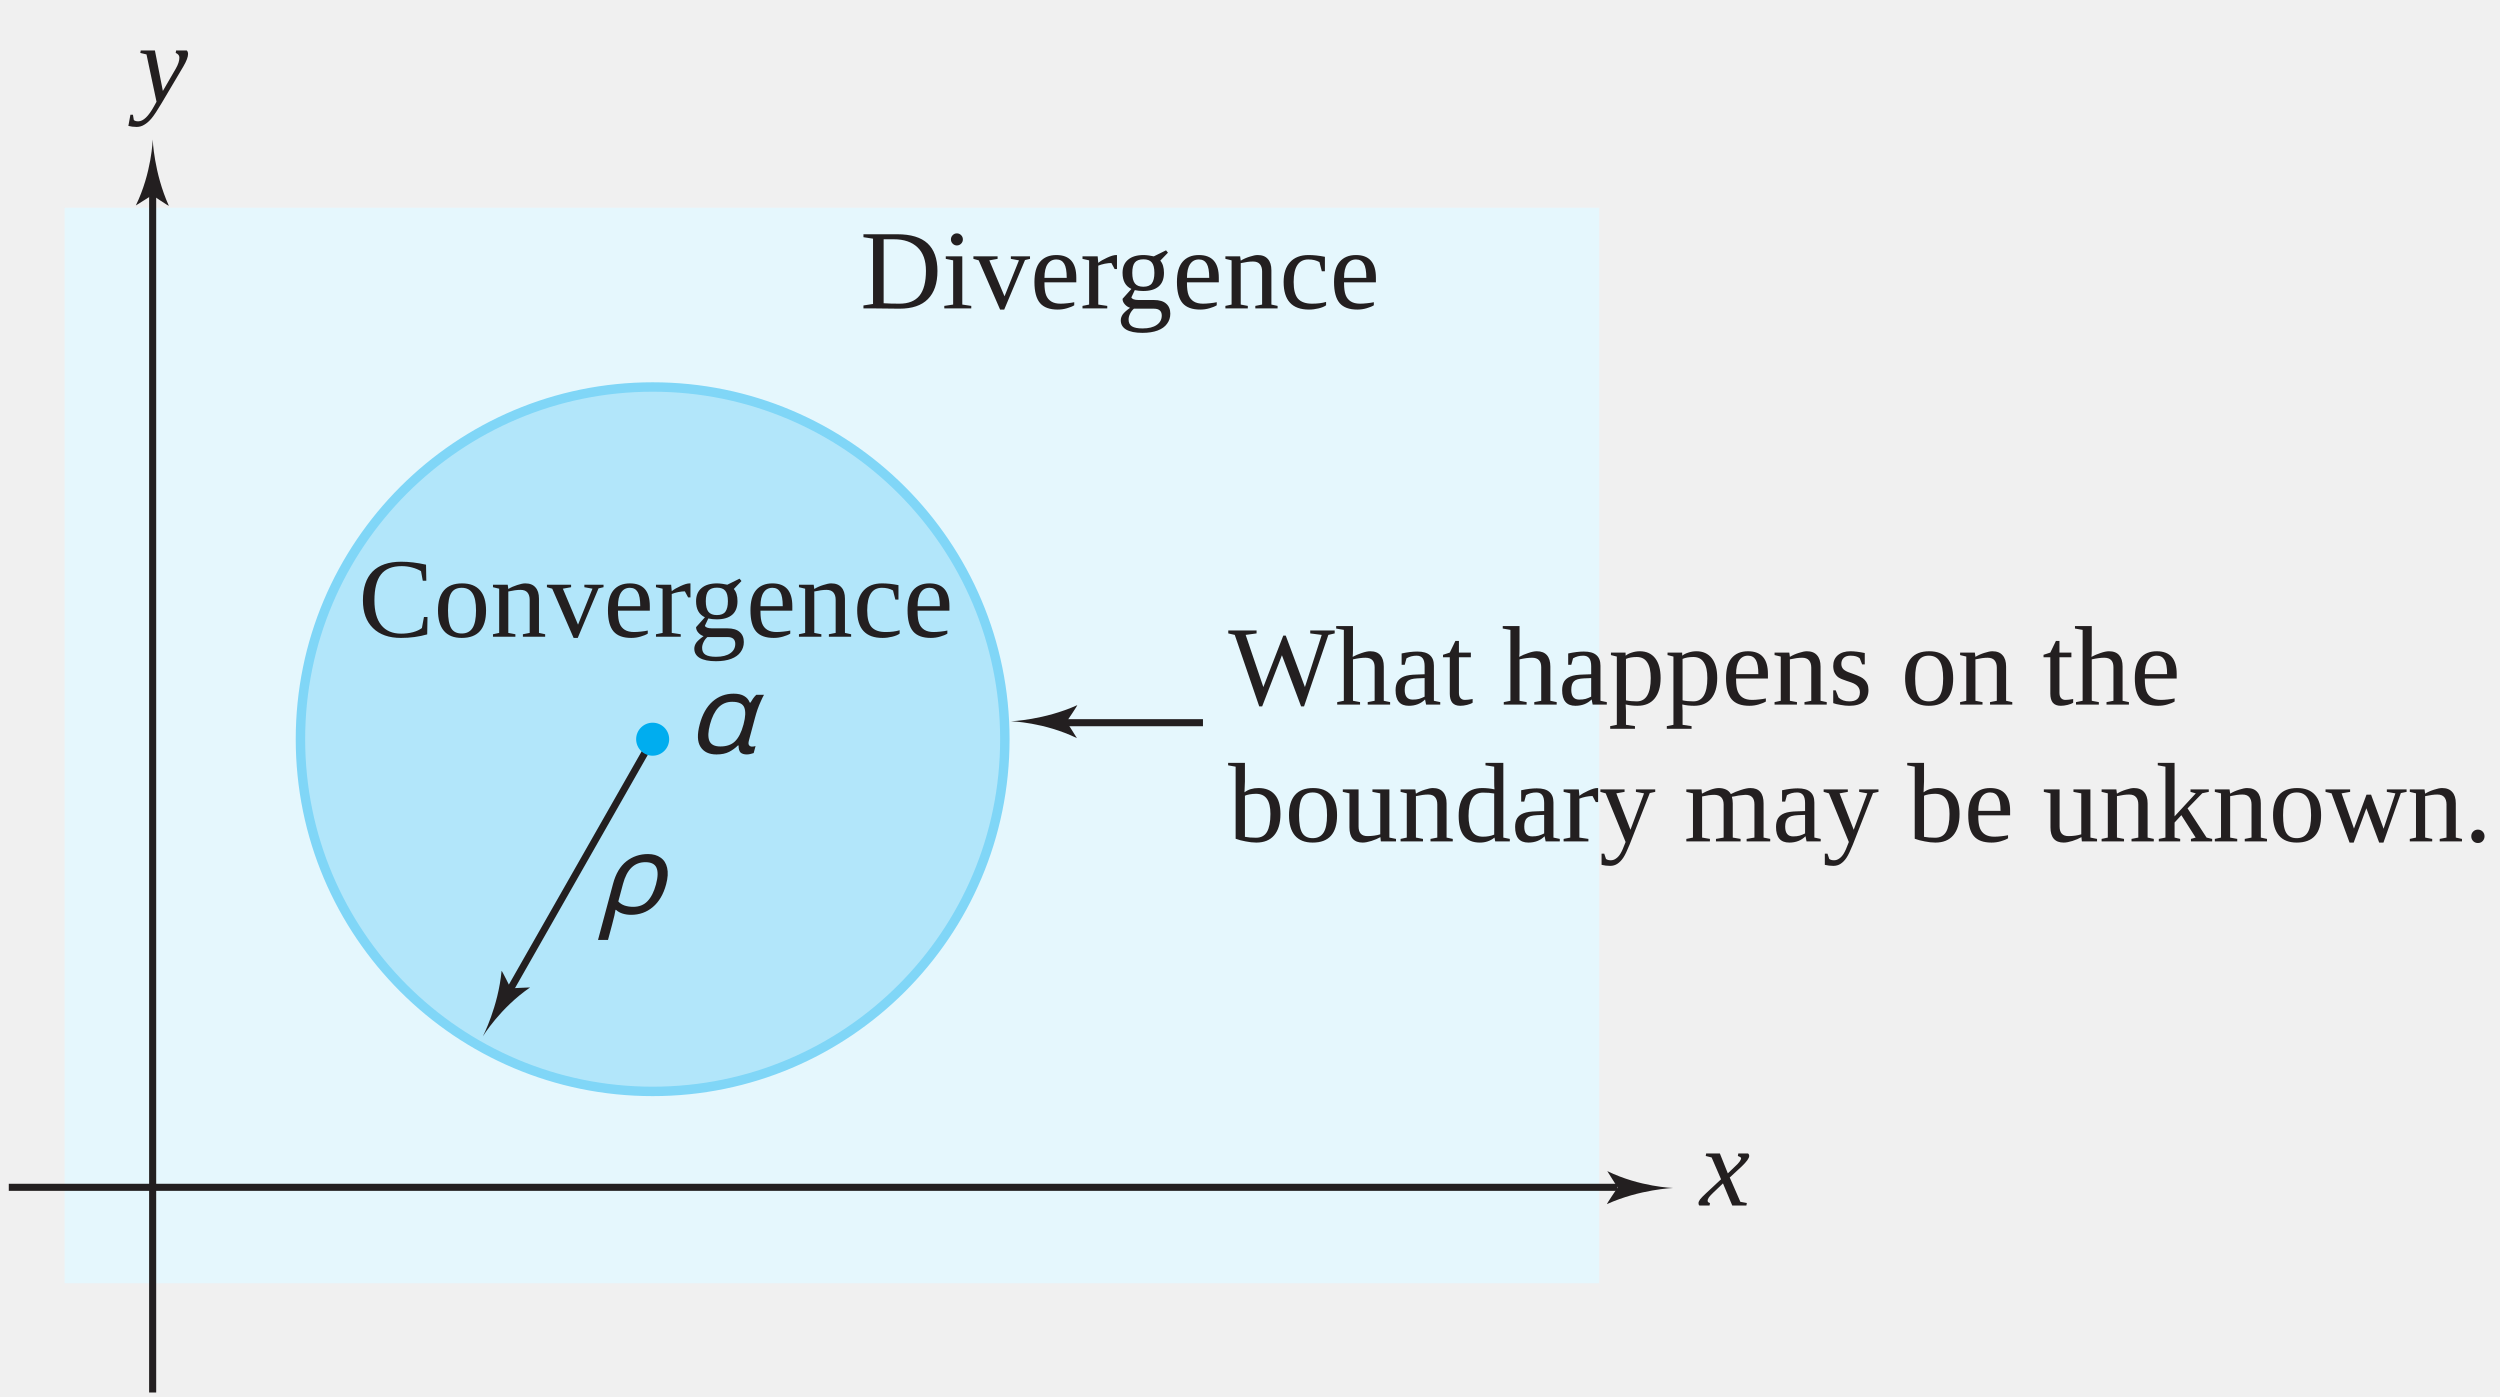
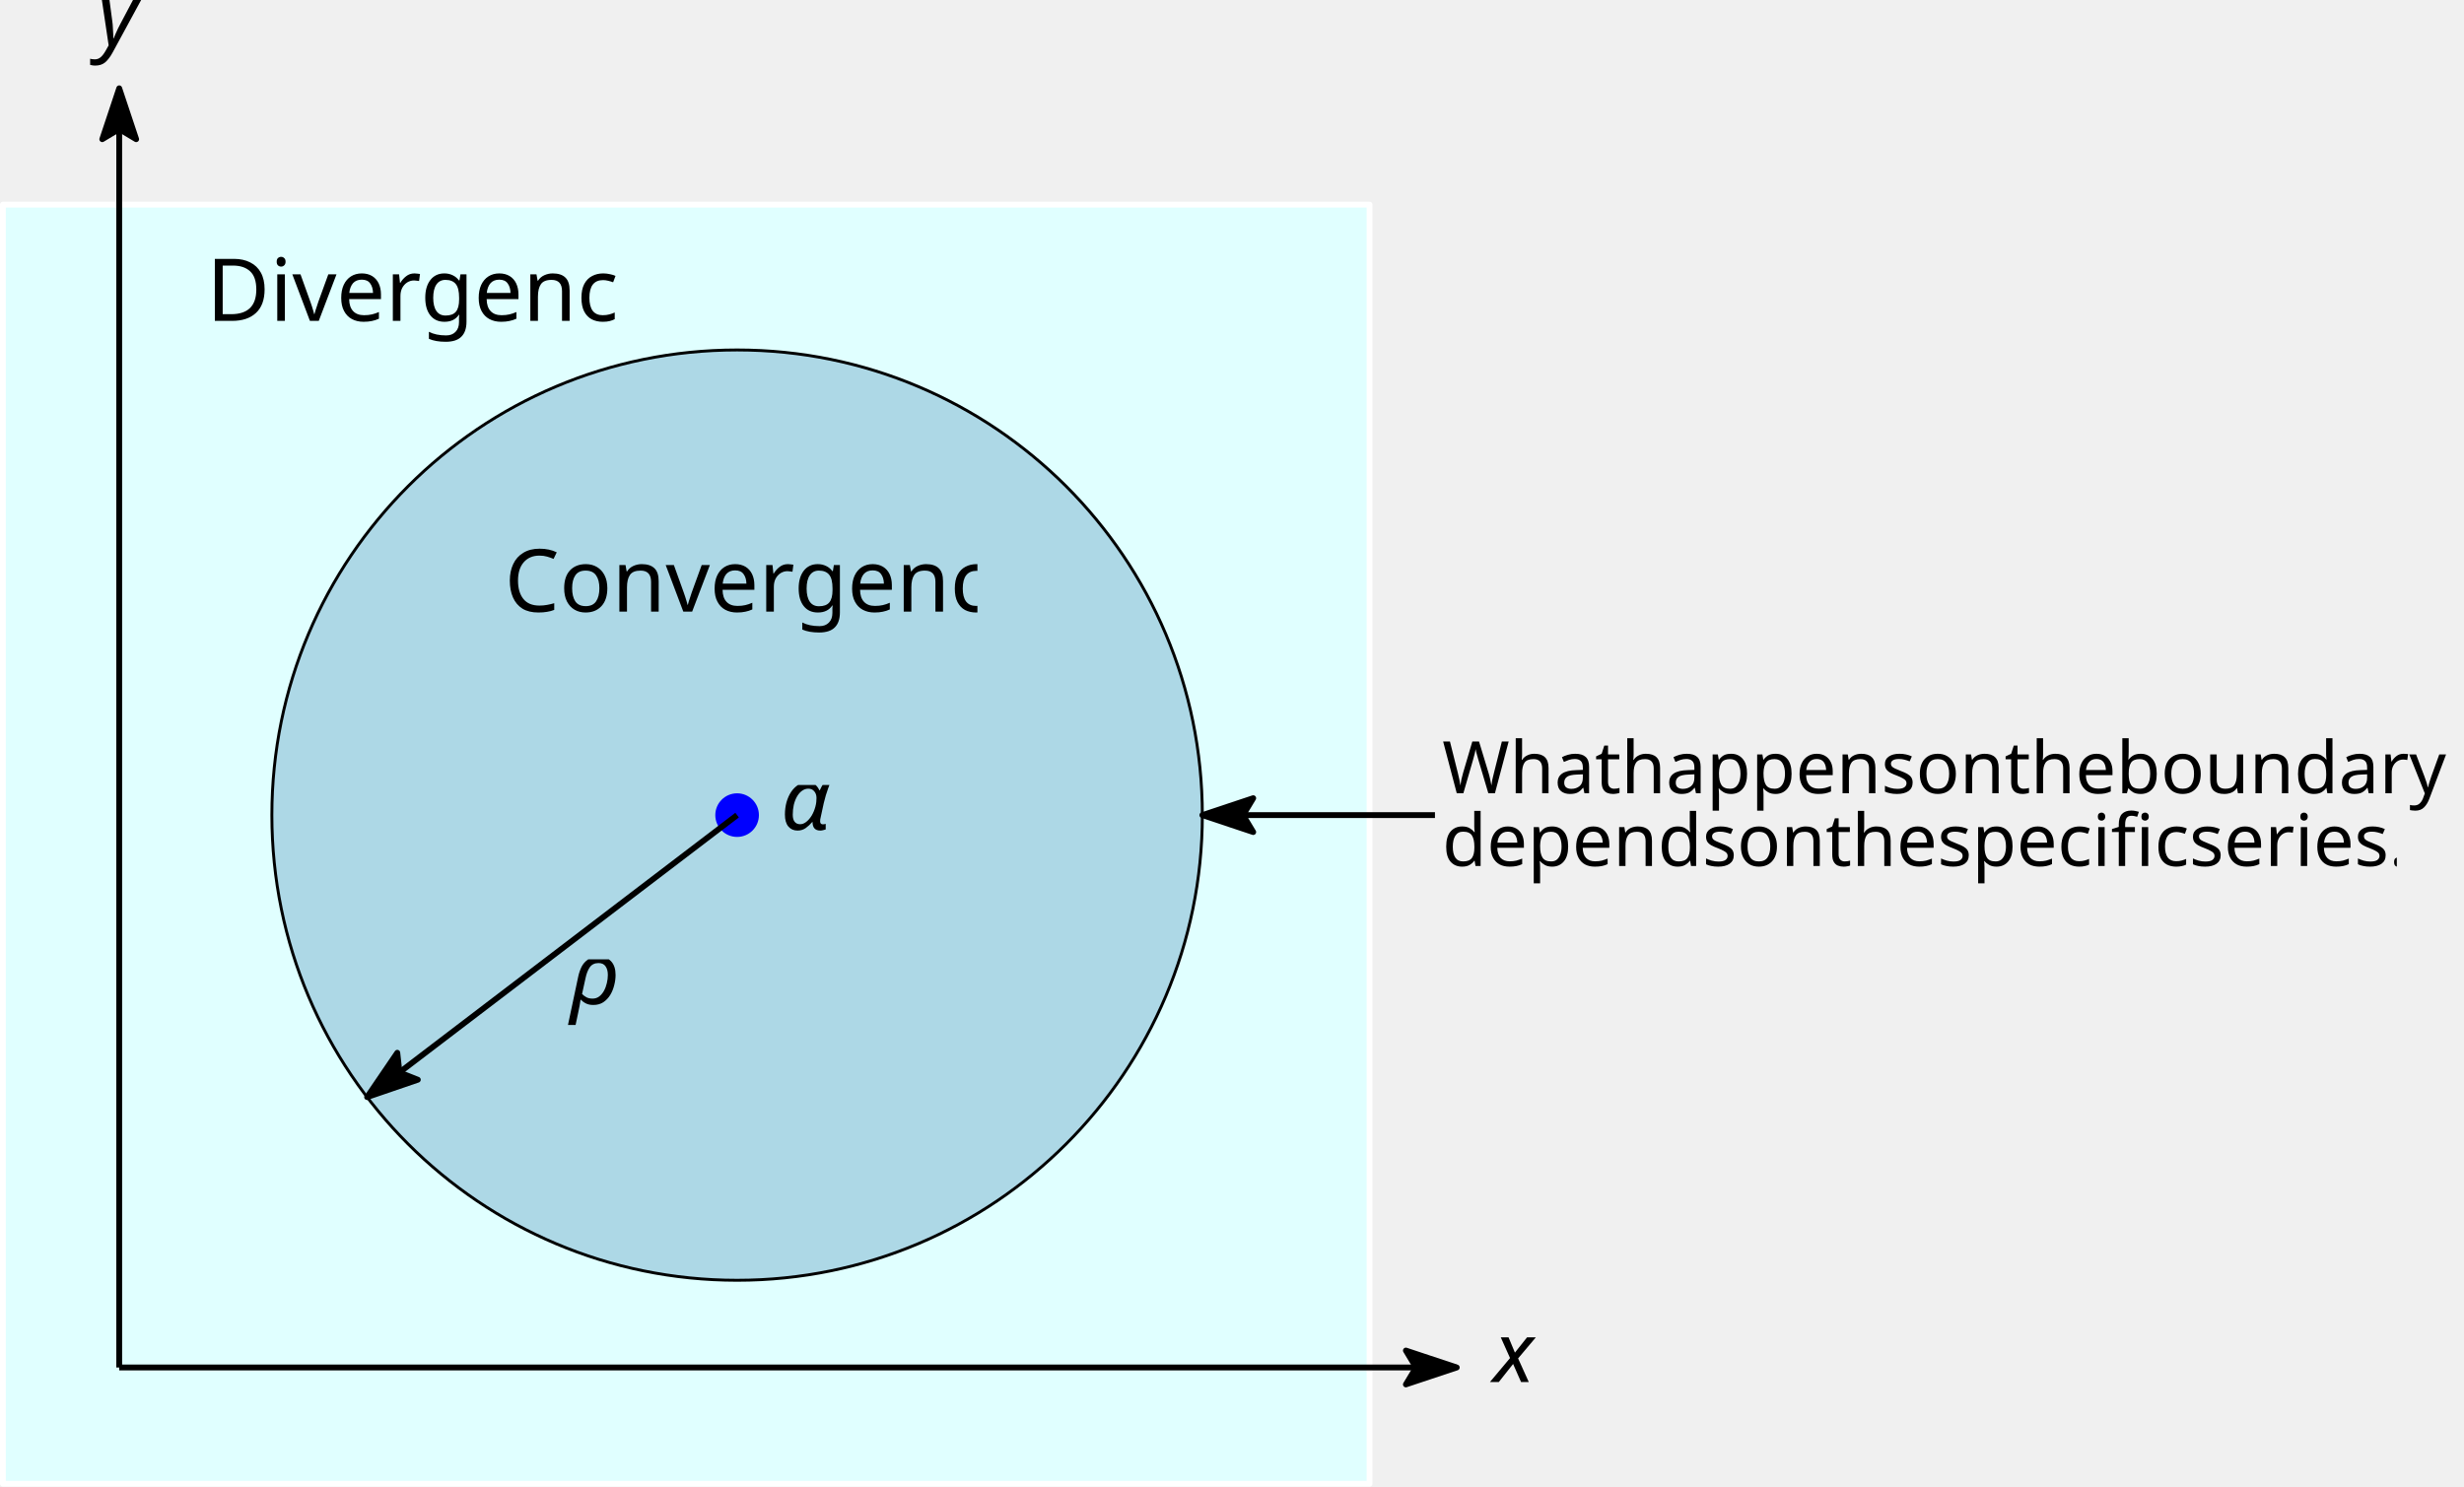
- <svg xmlns="http://www.w3.org/2000/svg" version="1.1" id="svg2" xml:space="preserve" width="353.333" height="197.333" viewBox="0 0 353.333 197.333">
-   <defs id="defs6" />
-   <g id="g10" transform="matrix(1.333333,0,0,-1.333333,0,197.3333)">
-     <g id="g12" transform="scale(0.1)">
-       <path d="M 1695.14,119.781 H 68.477 V 1259.78 H 1695.14 V 119.781" style="fill:#e5f7fd;fill-opacity:1;fill-rule:nonzero;stroke:none" id="path14" />
-       <g id="g16" transform="scale(10)">
-         <text transform="matrix(1,0,0,-1,130.181,73.3109)" style="font-variant:normal;font-weight:normal;font-size:12px;font-family:'Times New Roman';-inkscape-font-specification:Times-Roman;writing-mode:lr-tb;fill:#231f20;fill-opacity:1;fill-rule:nonzero;stroke:none" id="text22">
-           <tspan x="0 11.328 17.328 22.656 25.992 28.992 34.992 40.32 46.32 52.32 57.648 63.648 68.316 71.316 77.316 83.316 86.316 89.652 95.652 100.98" y="0" id="tspan18">What happens on the</tspan>
-           <tspan x="0 6 12 18 24 30 35.328 39.324 45.324 48.324 57.66 62.988 68.988 71.988 77.988 83.316 86.316 92.316 98.316 104.316 110.316 116.316 124.98 130.98" y="14.5" id="tspan20">boundary may be unknown.</tspan>
-         </text>
-       </g>
-       <path d="m 318.477,696.445 c 0,206.188 167.148,373.335 373.336,373.335 206.187,0 373.327,-167.147 373.327,-373.335 0,-206.187 -167.14,-373.336 -373.327,-373.336 -206.188,0 -373.336,167.149 -373.336,373.336" style="fill:#b2e6fa;fill-opacity:1;fill-rule:nonzero;stroke:none" id="path24" />
-       <path d="m 318.477,696.445 c 0,206.188 167.148,373.335 373.336,373.335 206.187,0 373.327,-167.147 373.327,-373.335 0,-206.187 -167.14,-373.336 -373.327,-373.336 -206.188,0 -373.336,167.149 -373.336,373.336 z" style="fill:none;stroke:#80d6f7;stroke-width:10;stroke-linecap:butt;stroke-linejoin:miter;stroke-miterlimit:4;stroke-dasharray:none;stroke-opacity:1" id="path26" />
-       <g id="g28" transform="scale(10)">
-         <text transform="matrix(1,0,0,-1,37.9707,80.5051)" style="font-variant:normal;font-weight:normal;font-size:12px;font-family:'Times New Roman';-inkscape-font-specification:Times-Roman;writing-mode:lr-tb;fill:#231f20;fill-opacity:1;fill-rule:nonzero;stroke:none" id="text34">
-           <tspan x="0 8.004 14.004 20.004 26.004 31.332 35.112 41.112 46.44 52.44 57.768" y="0" id="tspan30">Convergence</tspan>
-           <tspan x="53.21 61.874 65.21 71.21 76.538 80.318 86.318 91.646 97.646 102.974" y="-34.806" id="tspan32">Divergence</tspan>
-         </text>
-       </g>
-       <path d="M 691.813,696.445 538.316,426.875" style="fill:none;stroke:#231f20;stroke-width:7.5;stroke-linecap:butt;stroke-linejoin:miter;stroke-miterlimit:4;stroke-dasharray:none;stroke-opacity:1" id="path36" />
-       <path d="m 511.813,381.445 c 0,0 16.3,31.344 19.863,69.41 0.094,1.055 9.676,-18.472 9.676,-18.472 0,0 20.73,1.035 20.562,0.93 -31.777,-21.704 -50.101,-51.868 -50.101,-51.868" style="fill:#231f20;fill-opacity:1;fill-rule:nonzero;stroke:none" id="path38" />
-       <path d="m 1773.58,220.738 c 0,0 -35.3,-1.336 -70.15,-17.066 -0.97,-0.445 11.27,17.543 11.27,17.543 0,0 -11.15,17.508 -10.98,17.414 34.58,-16.887 69.86,-17.891 69.86,-17.891" style="fill:#231f20;fill-opacity:1;fill-rule:nonzero;stroke:none" id="path40" />
-       <path d="m 161.875,1332.08 c 0,0 1.332,-35.3 17.066,-70.15 0.446,-0.96 -17.546,11.27 -17.546,11.27 0,0 -17.504,-11.15 -17.411,-10.98 16.883,34.58 17.891,69.86 17.891,69.86" style="fill:#231f20;fill-opacity:1;fill-rule:nonzero;stroke:none" id="path42" />
-       <path d="M 161.813,1276.45 V 3.945" style="fill:none;stroke:#231f20;stroke-width:7.5;stroke-linecap:butt;stroke-linejoin:miter;stroke-miterlimit:4;stroke-dasharray:none;stroke-opacity:1" id="path44" />
-       <path d="m 1071.69,715.445 c 0,0 35.3,1.332 70.15,17.067 0.96,0.441 -11.27,-17.547 -11.27,-17.547 0,0 11.15,-17.504 10.98,-17.41 -34.58,16.883 -69.86,17.89 -69.86,17.89" style="fill:#231f20;fill-opacity:1;fill-rule:nonzero;stroke:none" id="path46" />
-       <path d="m 1128.04,713.945 h 147.1" style="fill:none;stroke:#231f20;stroke-width:7.5;stroke-linecap:butt;stroke-linejoin:miter;stroke-miterlimit:4;stroke-dasharray:none;stroke-opacity:1" id="path48" />
-       <path d="M 9.312,221.445 H 1714.31" style="fill:none;stroke:#231f20;stroke-width:7.5;stroke-linecap:butt;stroke-linejoin:miter;stroke-miterlimit:4;stroke-dasharray:none;stroke-opacity:1" id="path50" />
-       <path d="m 709.313,696.445 c 0,-9.668 -7.836,-17.5 -17.5,-17.5 -9.665,0 -17.5,7.832 -17.5,17.5 0,9.664 7.835,17.5 17.5,17.5 9.664,0 17.5,-7.836 17.5,-17.5" style="fill:#00adef;fill-opacity:1;fill-rule:nonzero;stroke:none" id="path52" />
-       <g id="g54" transform="scale(10)">
-         <text transform="matrix(0.9681048,0,-0.2505457,-0.9350924,72.6813,68.1445)" style="font-variant:normal;font-weight:normal;font-size:12.395px;font-family:Symbol;-inkscape-font-specification:Symbol;writing-mode:lr-tb;fill:#231f20;fill-opacity:1;fill-rule:nonzero;stroke:none" id="text60">
-           <tspan x="0" y="0" id="tspan56">α</tspan>
-           <tspan x="-5.108" y="18.18" id="tspan58">ρ</tspan>
-         </text>
-         <text transform="matrix(1,0,0,-1,180.181,20.2164)" style="font-style:italic;font-variant:normal;font-size:12px;font-family:'Times New Roman';-inkscape-font-specification:Times-Italic;writing-mode:lr-tb;fill:#231f20;fill-opacity:1;fill-rule:nonzero;stroke:none" id="text66">
-           <tspan x="0" y="0" id="tspan62">x</tspan>
-           <tspan x="-165.574" y="-116.923" id="tspan64">y</tspan>
-         </text>
-       </g>
+ <svg xmlns="http://www.w3.org/2000/svg" version="1.1" width="338.96" height="204.552" viewBox="0 0 338.96 204.552">
+   <defs>
+     <clipPath id="clip_1">
+       <path transform="matrix(1,0,0,-1,-151.6,684.152)" d="M151.6 479.6H490.56V684.152H151.6Z" clip-rule="evenodd" />
+     </clipPath>
+     <clipPath id="clip_2">
+       <path transform="matrix(1,0,0,-1,13.39999,8.471985)" d="M-1-1H7.137V8.472H-1Z" />
+     </clipPath>
+     <clipPath id="clip_3">
+       <path transform="matrix(1,0,0,-1,205.4,190.152)" d="M-1-1H7.652V6.147H-1Z" />
+     </clipPath>
+     <clipPath id="clip_4">
+       <path transform="matrix(1,0,0,-1,28.39999,46.47199)" d="M-1-1H56.764V11.494H-1Z" />
+     </clipPath>
+     <clipPath id="clip_5">
+       <path transform="matrix(1,0,0,-1,69.4,86.47199)" d="M-1-1H65.058V11.494H-1Z" />
+     </clipPath>
+     <clipPath id="clip_6">
+       <path transform="matrix(1,0,0,-1,107.4,114.152)" d="M-1-1H8.522V6.147H-1Z" />
+     </clipPath>
+     <clipPath id="clip_7">
+       <path transform="matrix(1,0,0,-1,78.4,140.472)" d="M-1-1H7.038V8.472H-1Z" />
+     </clipPath>
+     <clipPath id="clip_8">
+       <path transform="matrix(1,0,0,-1,198.4,111.082)" d="M-1-1H140.56V9.856H-1Z" />
+     </clipPath>
+     <clipPath id="clip_9">
+       <path transform="matrix(1,0,0,-1,198.4,121.082)" d="M-1-1H131.317V9.856H-1Z" />
+     </clipPath>
+   </defs>
+   <g clip-path="url(#clip_1)">
+     <path transform="matrix(1,0,0,-1,-151.6,684.152)" d="M152 656V480H340V656Z" fill="#e0ffff" fill-rule="evenodd" />
+     <path transform="matrix(1,0,0,-1,-151.6,684.152)" stroke-width=".8" stroke-linecap="butt" stroke-linejoin="round" fill="none" stroke="#ffffff" d="M152 656V480H340V656Z" />
+     <g clip-path="url(#clip_2)">
+       <text xml:space="preserve" transform="matrix(1 0 -0 1 13.39999 793)" font-size="11.955" font-family="Computer Modern" font-style="italic">
+         <tspan y="-786.853" x="0">y</tspan>
+       </text>
+     </g>
+     <path transform="matrix(1,0,0,-1,-151.6,684.152)" d="M168 496V672" fill-rule="evenodd" />
+     <path transform="matrix(1,0,0,-1,-151.6,684.152)" stroke-width=".8" stroke-linecap="butt" stroke-linejoin="round" fill="none" stroke="#000000" d="M168 496V672" />
+     <path transform="matrix(1,0,0,-1,-151.6,684.152)" d="M168 672 165.669 665 168 666.4 170.331 665Z" fill-rule="evenodd" />
+     <path transform="matrix(1,0,0,-1,-151.6,684.152)" stroke-width=".8" stroke-linecap="butt" stroke-linejoin="round" fill="none" stroke="#000000" d="M168 672 165.669 665 168 666.4 170.331 665Z" />
+     <path transform="matrix(1,0,0,-1,-151.6,684.152)" d="M168 496H352" fill-rule="evenodd" />
+     <path transform="matrix(1,0,0,-1,-151.6,684.152)" stroke-width=".8" stroke-linecap="butt" stroke-linejoin="round" fill="none" stroke="#000000" d="M168 496H352" />
+     <path transform="matrix(1,0,0,-1,-151.6,684.152)" d="M352 496 345 498.331 346.4 496 345 493.669Z" fill-rule="evenodd" />
+     <path transform="matrix(1,0,0,-1,-151.6,684.152)" stroke-width=".8" stroke-linecap="butt" stroke-linejoin="round" fill="none" stroke="#000000" d="M352 496 345 498.331 346.4 496 345 493.669Z" />
+     <g clip-path="url(#clip_3)">
+       <text xml:space="preserve" transform="matrix(1 0 -0 1 205.4 977.005)" font-size="11.955" font-family="Computer Modern" font-style="italic">
+         <tspan y="-786.853" x="0">x</tspan>
+       </text>
+     </g>
+     <g clip-path="url(#clip_4)">
+       <text xml:space="preserve" transform="matrix(1 0 -0 1 28.39999 827.978)" font-size="11.955" font-family="Computer Modern">
+         <tspan y="-783.831" x="0 8.942 12.194 18.052 23.253 27.808 33.666 38.866 45.37 50.57">Divergence</tspan>
+       </text>
+     </g>
+     <path transform="matrix(1,0,0,-1,-151.6,684.152)" d="M317 572C317 607.346 288.346 636 253 636 217.654 636 189 607.346 189 572 189 536.654 217.654 508 253 508 288.346 508 317 536.654 317 572" fill="#add8e6" fill-rule="evenodd" />
+     <path transform="matrix(1,0,0,-1,-151.6,684.152)" stroke-width=".4" stroke-linecap="butt" stroke-linejoin="round" fill="none" stroke="#000000" d="M317 572C317 607.346 288.346 636 253 636 217.654 636 189 607.346 189 572 189 536.654 217.654 508 253 508 288.346 508 317 536.654 317 572" />
+     <path transform="matrix(1,0,0,-1,-151.6,684.152)" d="M256 572C256 573.657 254.657 575 253 575 251.343 575 250 573.657 250 572 250 570.343 251.343 569 253 569 254.657 569 256 570.343 256 572" fill="#0000ff" fill-rule="evenodd" />
+     <g clip-path="url(#clip_5)">
+       <text xml:space="preserve" transform="matrix(1 0 -0 1 69.4 867.978)" font-size="11.955" font-family="Computer Modern">
+         <tspan y="-783.831" x="0 8.452 14.31 20.491 26.337 31.538 36.093 41.951 47.151 53.655 58.855">Convergence</tspan>
+       </text>
+     </g>
+     <g clip-path="url(#clip_6)">
+       <text xml:space="preserve" transform="matrix(1 0 -0 1 107.4 901.005)" font-size="11.955" font-family="Computer Modern" font-style="italic">
+         <tspan y="-786.853" x="0">α</tspan>
+       </text>
+     </g>
+     <path transform="matrix(1,0,0,-1,-151.6,684.152)" d="M253 572 202.1 533.204" fill="#e0ffff" fill-rule="evenodd" />
+     <path transform="matrix(1,0,0,-1,-151.6,684.152)" stroke-width=".8" stroke-linecap="butt" stroke-linejoin="round" fill="none" stroke="#000000" d="M253 572 202.1 533.204" />
+     <path transform="matrix(1,0,0,-1,-151.6,684.152)" d="M202.1 533.204 209.08 535.593 206.553 536.598 206.254 539.301Z" fill-rule="evenodd" />
+     <path transform="matrix(1,0,0,-1,-151.6,684.152)" stroke-width=".8" stroke-linecap="butt" stroke-linejoin="round" fill="none" stroke="#000000" d="M202.1 533.204 209.08 535.593 206.553 536.598 206.254 539.301Z" />
+     <g clip-path="url(#clip_7)">
+       <text xml:space="preserve" transform="matrix(1 0 -0 1 78.4 925)" font-size="11.955" font-family="Computer Modern" font-style="italic">
+         <tspan y="-786.853" x="0">ρ</tspan>
+       </text>
+     </g>
+     <path transform="matrix(1,0,0,-1,-151.6,684.152)" d="M349 572H317" fill="#e0ffff" fill-rule="evenodd" />
+     <path transform="matrix(1,0,0,-1,-151.6,684.152)" stroke-width=".8" stroke-linecap="butt" stroke-linejoin="round" fill="none" stroke="#000000" d="M349 572H317" />
+     <path transform="matrix(1,0,0,-1,-151.6,684.152)" d="M317 572 324 569.669 322.6 572 324 574.331Z" fill-rule="evenodd" />
+     <path transform="matrix(1,0,0,-1,-151.6,684.152)" stroke-width=".8" stroke-linecap="butt" stroke-linejoin="round" fill="none" stroke="#000000" d="M317 572 324 569.669 322.6 572 324 574.331Z" />
+     <g clip-path="url(#clip_8)">
+       <text xml:space="preserve" transform="matrix(1 0 -0 1 198.4 894.226)" font-size="9.963" font-family="Computer Modern">
+         <tspan y="-785.081" x="0 10.242 15.781 20.762 27.955 33.494 38.476 44.015 49.833 54.256 59.796 67.038 72.02 80.886 84.762 90.301 98.042 103.86 108.841 114.381 119.92 125.459 130.44 134.346">Whathappensontheboundary</tspan>
+       </text>
+     </g>
+     <g clip-path="url(#clip_9)">
+       <text xml:space="preserve" transform="matrix(1 0 -0 1 198.4 904.226)" font-size="9.963" font-family="Computer Modern">
+         <tspan y="-785.081" x="0 5.539 9.963 15.781 20.204 25.743 31.283 38.525 43.507 52.363 56.239 61.778 69.529 73.454 79.262 83.696 88.119 90.889 96.428 104.169 108.094 112.518 116.423 119.193 123.616 127.541">dependsonthespeciﬁcseries.</tspan>
+       </text>
    </g>
  </g>
</svg>
